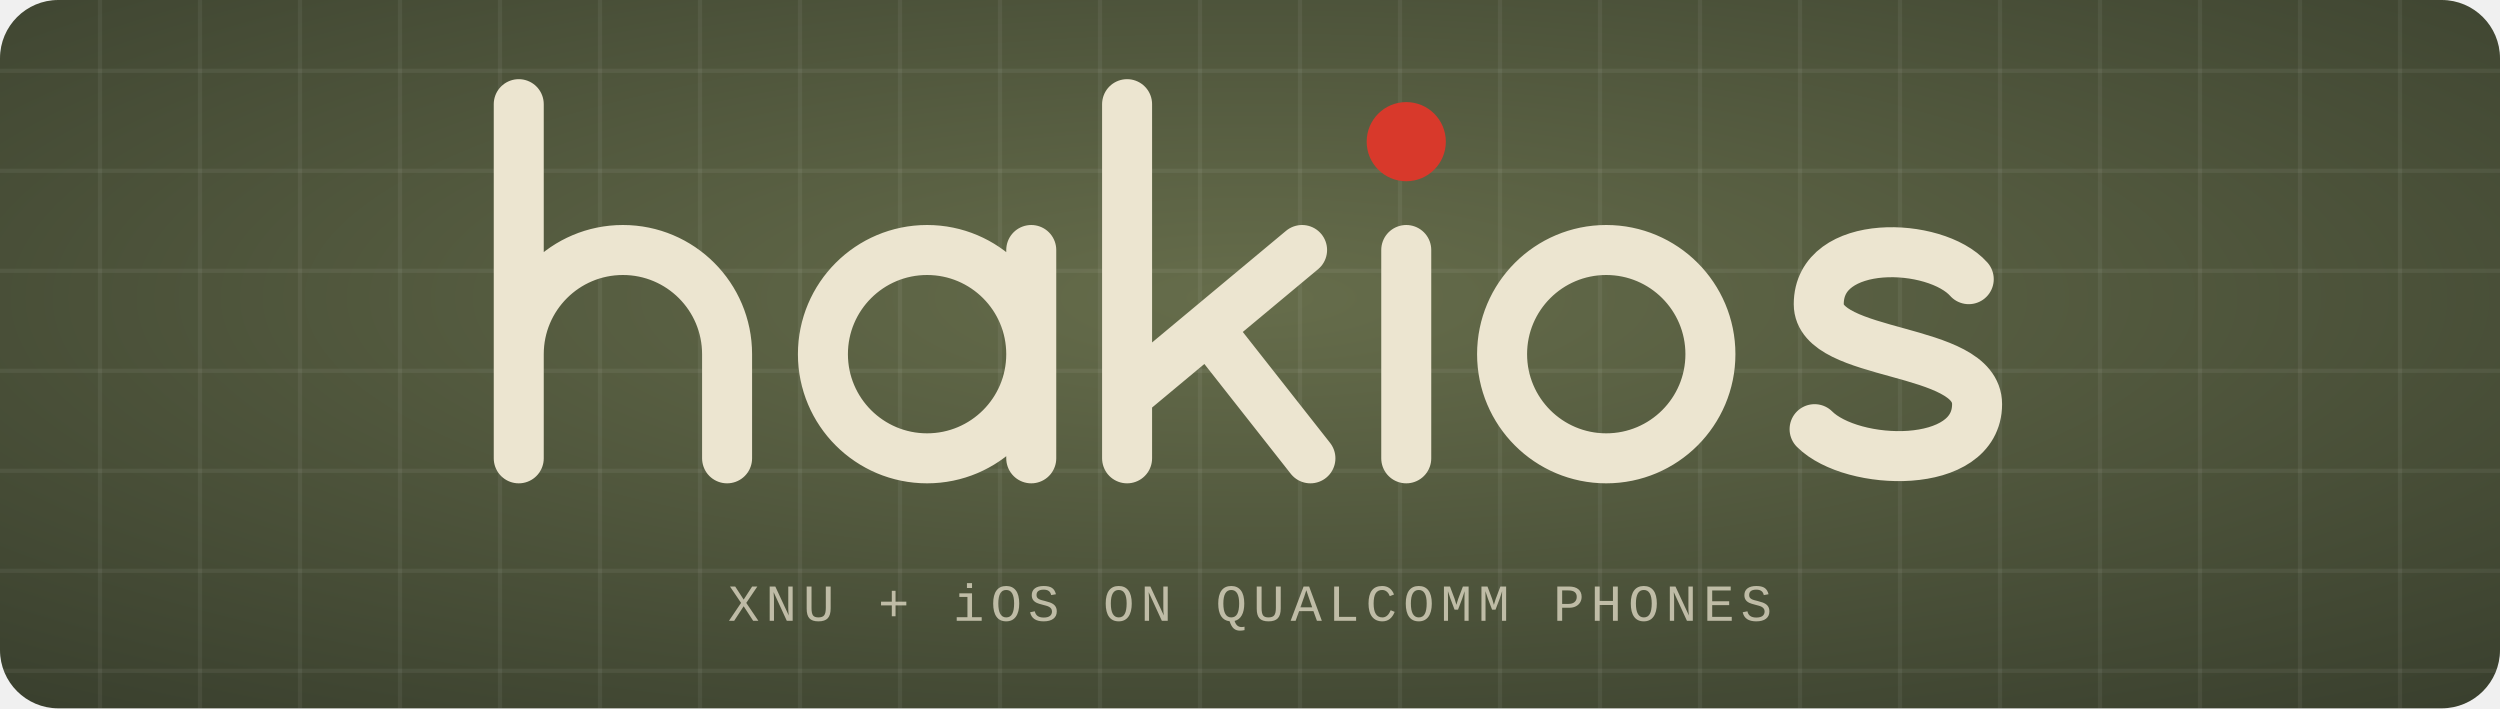
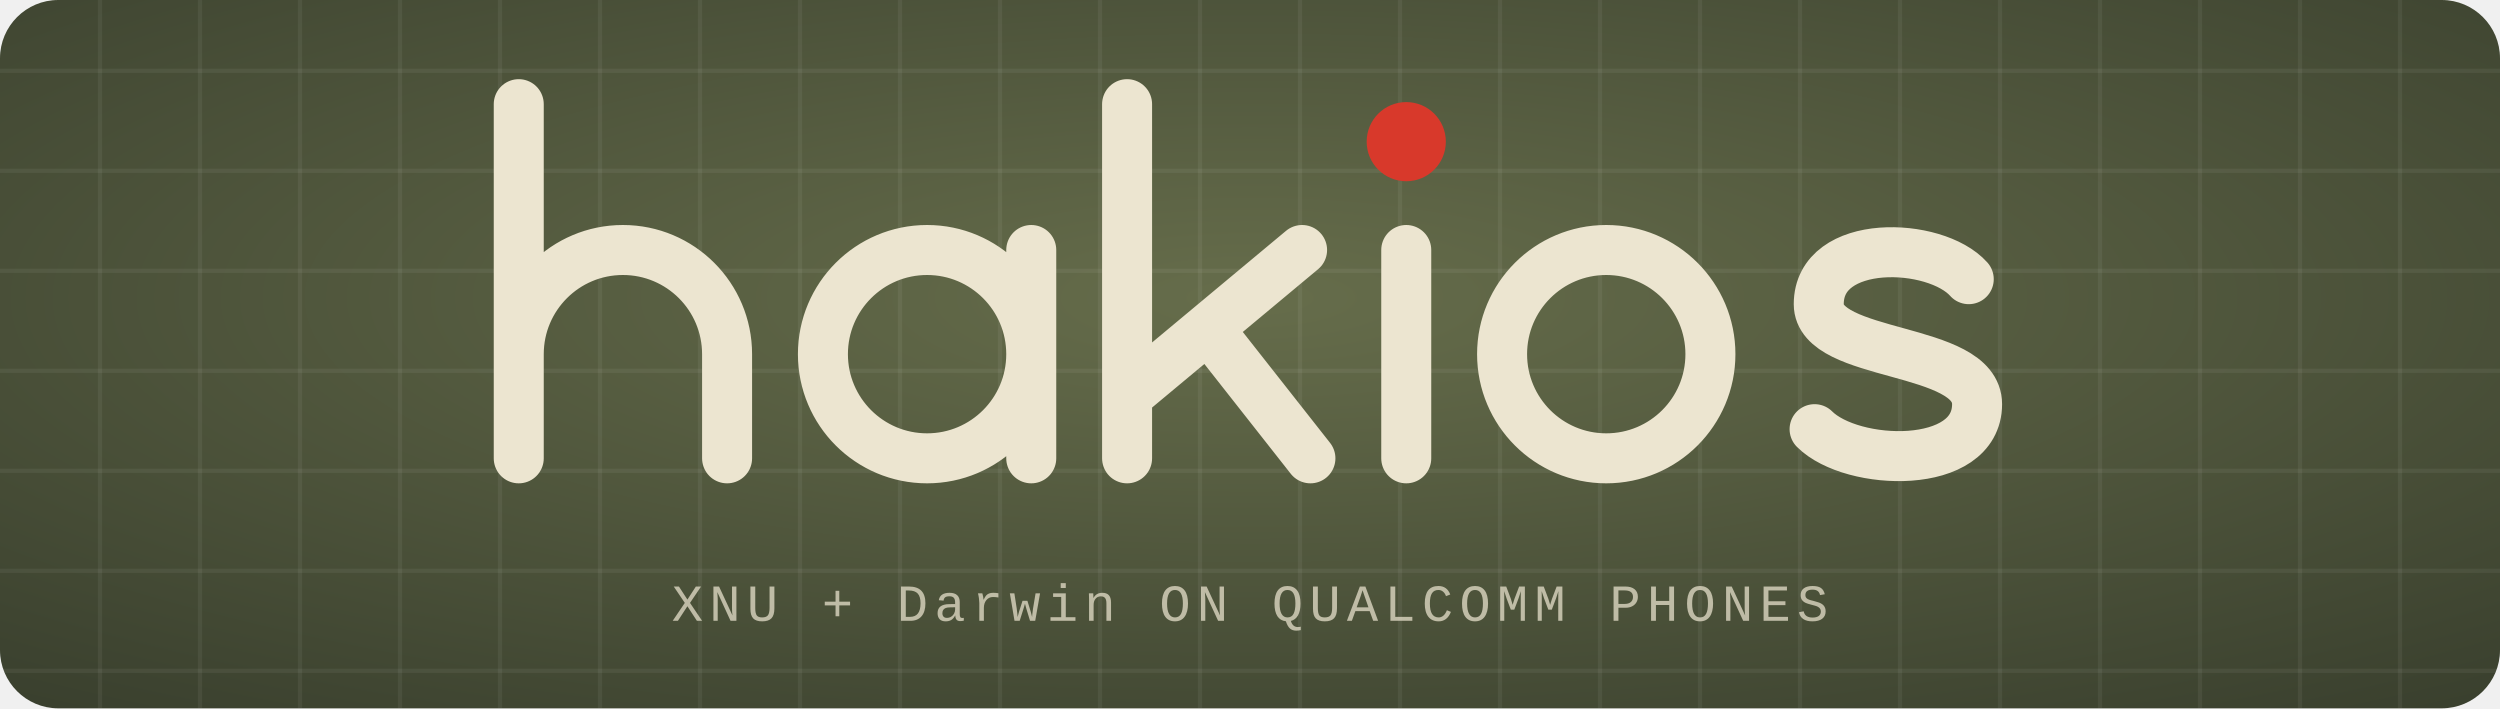
<svg xmlns="http://www.w3.org/2000/svg" viewBox="0 0 1200 340" width="1200" height="340" role="img" aria-labelledby="t">
  <defs>
    <radialGradient id="g" cx="50%" cy="42%" r="75%">
      <stop offset="0" stop-color="#666d4b" />
      <stop offset="1" stop-color="#3a402e" />
    </radialGradient>
    <clipPath id="c">
      <rect width="1200" height="340" rx="28" />
    </clipPath>
  </defs>
  <g clip-path="url(#c)">
    <rect width="1200" height="340" fill="url(#g)" />
    <g stroke="#fff" stroke-opacity=".055" stroke-width="2">
      <path d="M48 0V340" />
      <path d="M96 0V340" />
      <path d="M144 0V340" />
      <path d="M192 0V340" />
      <path d="M240 0V340" />
      <path d="M288 0V340" />
      <path d="M336 0V340" />
      <path d="M384 0V340" />
      <path d="M432 0V340" />
      <path d="M480 0V340" />
      <path d="M528 0V340" />
      <path d="M576 0V340" />
      <path d="M624 0V340" />
      <path d="M672 0V340" />
      <path d="M720 0V340" />
      <path d="M768 0V340" />
      <path d="M816 0V340" />
      <path d="M864 0V340" />
      <path d="M912 0V340" />
      <path d="M960 0V340" />
      <path d="M1008 0V340" />
      <path d="M1056 0V340" />
      <path d="M1104 0V340" />
      <path d="M1152 0V340" />
      <path d="M0 34H1200" />
      <path d="M0 82H1200" />
      <path d="M0 130H1200" />
      <path d="M0 178H1200" />
      <path d="M0 226H1200" />
      <path d="M0 274H1200" />
      <path d="M0 322H1200" />
    </g>
    <g transform="translate(249 6)">
      <path d="M0 44V214M0 164a50 50 0 0 1 100 0V214M246 164a50 50 0 1 1 -100 0a50 50 0 1 1 100 0M246 114V214M292 44V214M376 114L292 184M332 153L380 214M426 114V214M572 164a50 50 0 1 1 -100 0a50 50 0 1 1 100 0M696 128C680 110 624 108 624 140C624 166 700 160 700 188C700 220 640 218 622 200" fill="none" stroke="#ece5d0" stroke-width="24" stroke-linecap="round" stroke-linejoin="round" />
      <circle cx="426" cy="62" r="19" fill="#d8392b" />
    </g>
-     <text x="600.0" y="298" text-anchor="middle" fill="#ece5d0" fill-opacity=".72" font-family="ui-monospace, SFMono-Regular, Menlo, Consolas, 'Liberation Mono', monospace" font-size="25" letter-spacing="3">XNU + iOS ON QUALCOMM PHONES</text>
+     <text x="600.0" y="298" text-anchor="middle" fill="#ece5d0" fill-opacity=".72" font-family="ui-monospace, SFMono-Regular, Menlo, Consolas, 'Liberation Mono', monospace" font-size="25" letter-spacing="3">XNU + Darwin ON QUALCOMM PHONES</text>
  </g>
</svg>
